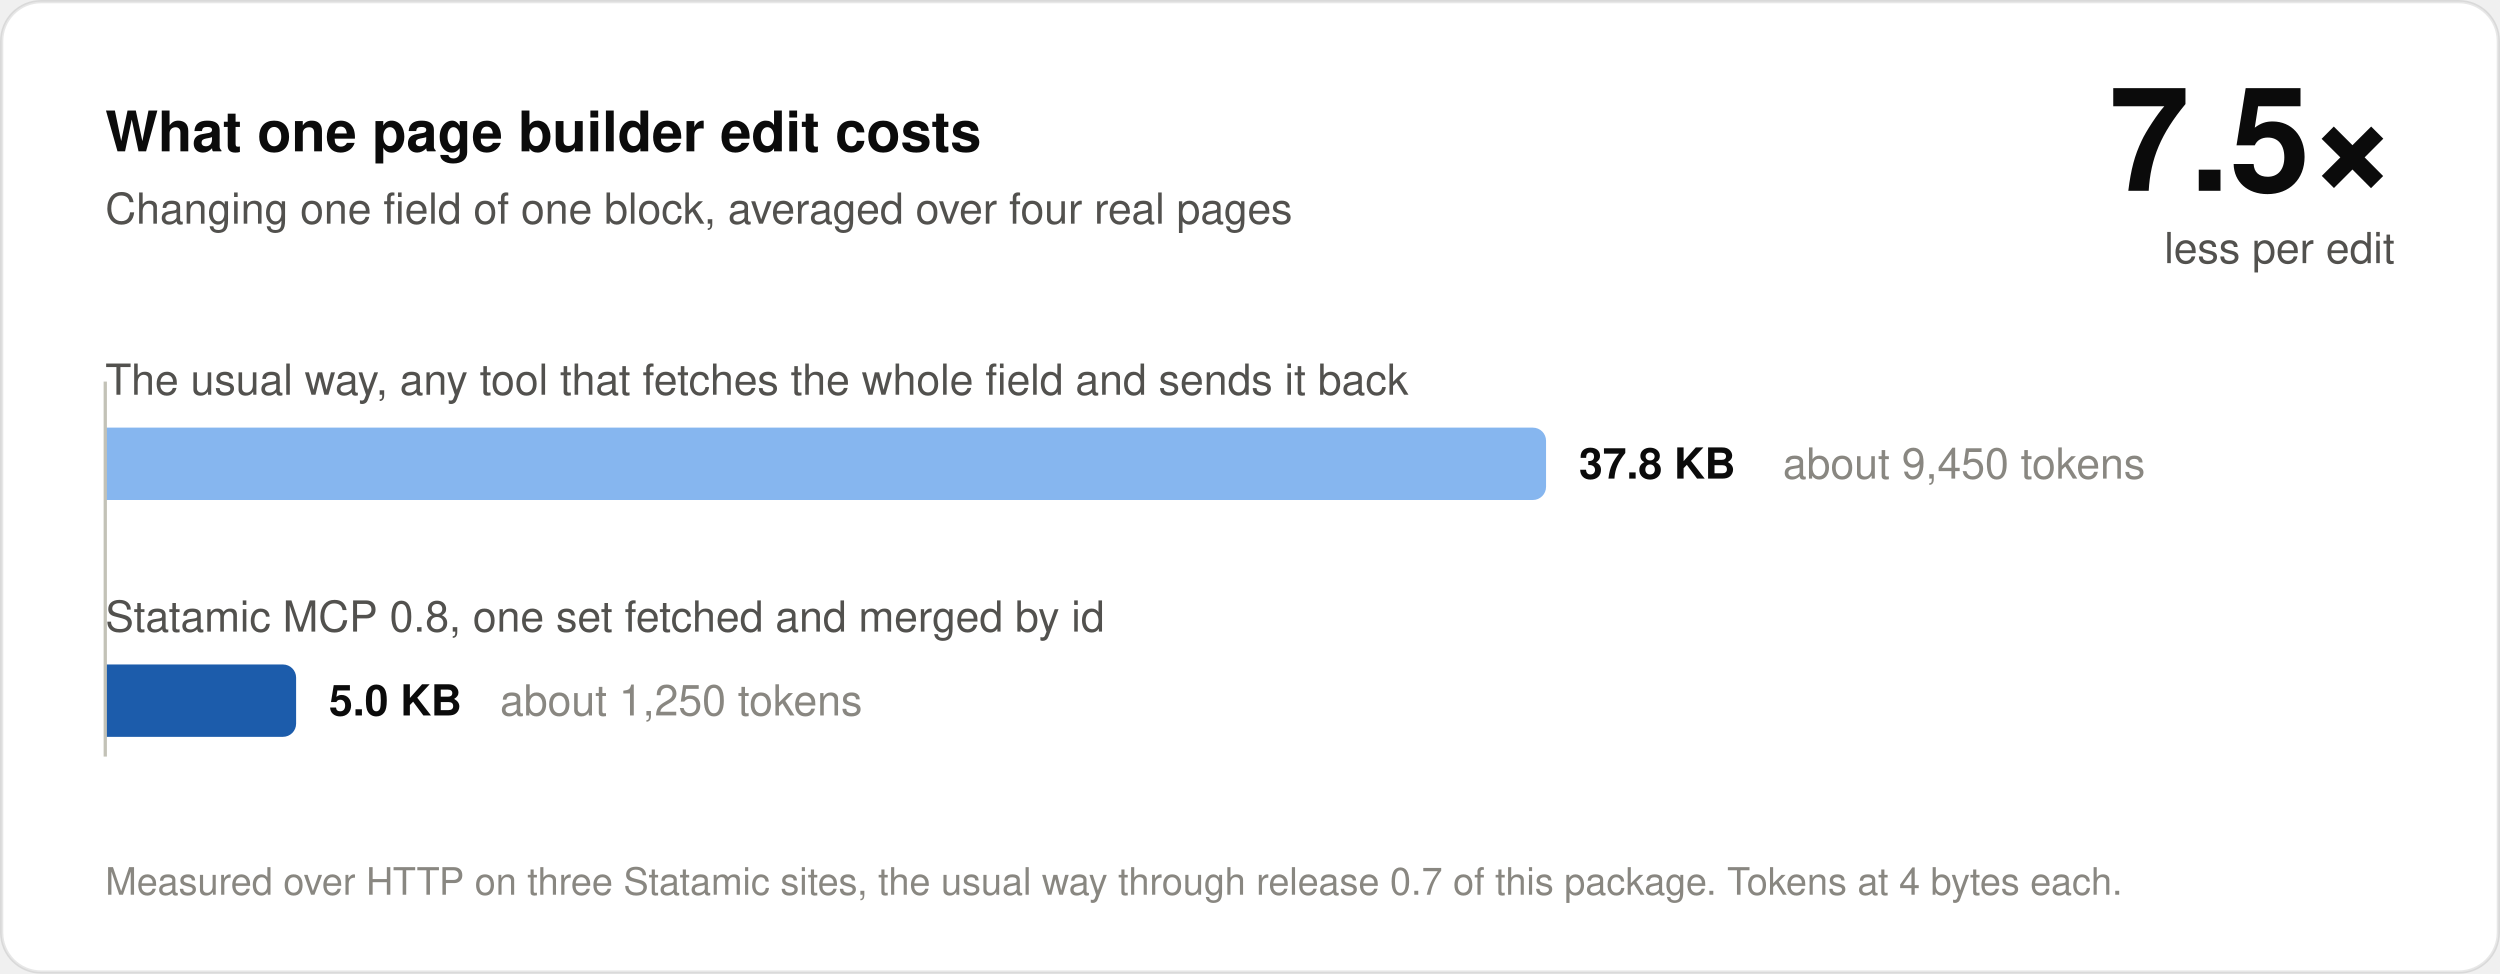
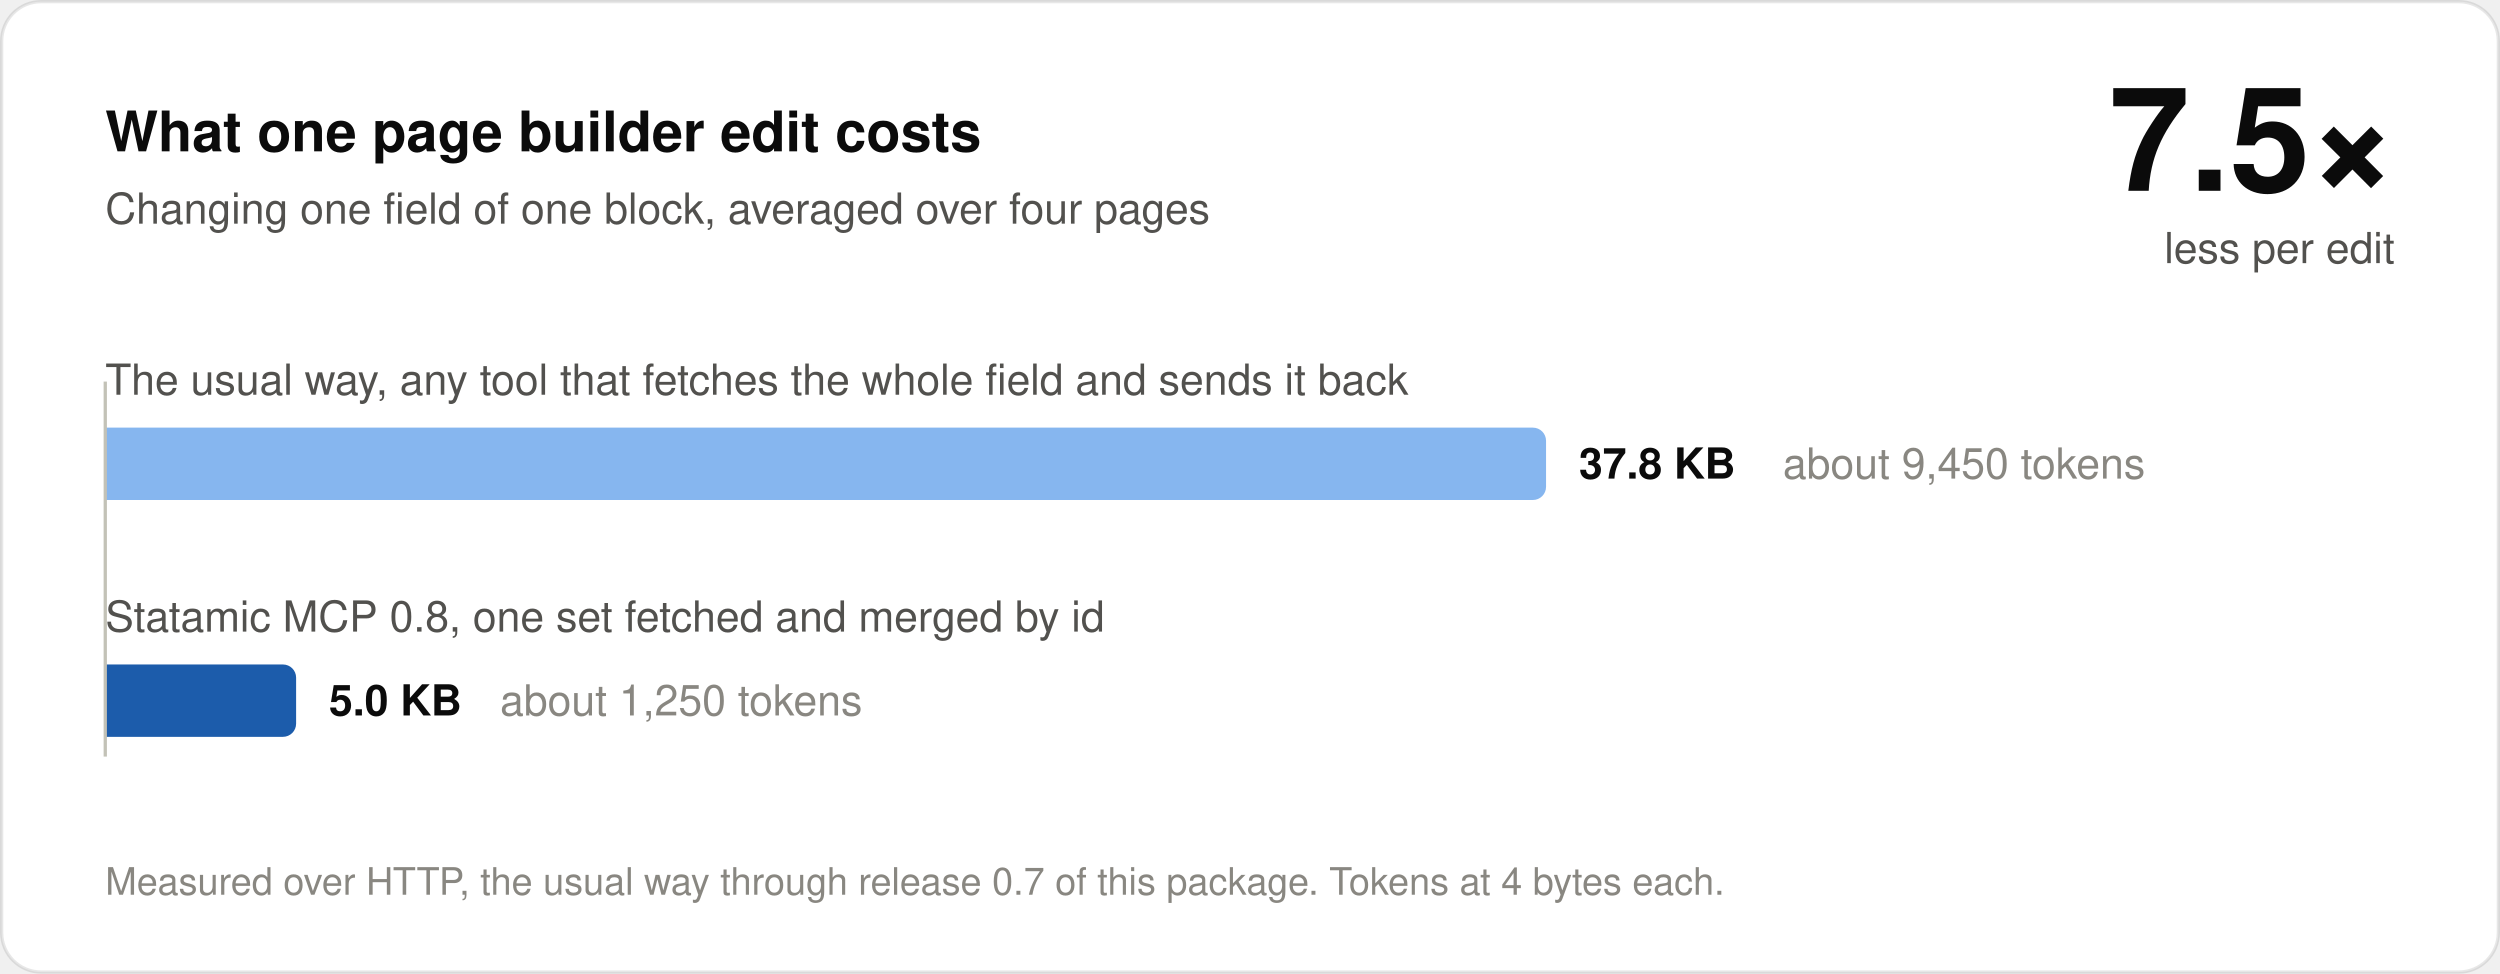
<svg xmlns="http://www.w3.org/2000/svg" width="760" height="296" viewBox="0 0 760 296" role="img" aria-labelledby="t d" font-family="system-ui, -apple-system, &quot;Segoe UI&quot;, Helvetica, Arial, sans-serif">
  <rect x="0.5" y="0.5" width="759" height="295" rx="12" fill="#ffffff" stroke="rgba(11,11,11,0.10)" />
  <text x="32" y="46" font-size="17" font-weight="600" fill="#0b0b0b">What one page builder edit costs</text>
-   <text x="32" y="68" font-size="13" fill="#52514e">Changing one field of one block, averaged over four real pages</text>
+   <text x="32" y="68" font-size="13" fill="#52514e">Changing one field of one block, averaged over four pages</text>
  <text x="32" y="120" font-size="13" fill="#52514e">The usual way, any tool that fetches the whole field and sends it back</text>
  <path d="M32 130 H466.0 a4 4 0 0 1 4 4 V148 a4 4 0 0 1 -4 4 H32 Z" fill="#86b6ef" />
  <text x="480.0" y="145.5" font-size="13" font-weight="600" fill="#0b0b0b">37.8 KB</text>
  <text x="542.0" y="145.5" font-size="13" fill="#898781">about 9,450 tokens</text>
  <text x="32" y="192" font-size="13" fill="#52514e">Statamic MCP 0.8, one set fetched and merged by id</text>
  <path d="M32 202 H86.017 a4 4 0 0 1 4 4 V220 a4 4 0 0 1 -4 4 H32 Z" fill="#1c5cab" />
  <text x="100.017" y="217.5" font-size="13" font-weight="600" fill="#0b0b0b">5.0 KB</text>
  <text x="152.017" y="217.5" font-size="13" fill="#898781">about 1,250 tokens</text>
  <line x1="32" y1="116" x2="32" y2="230" stroke="#c3c2b7" stroke-width="1" />
  <text x="728" y="58" font-size="44" font-weight="600" fill="#0b0b0b" text-anchor="end">7.5×</text>
  <text x="728" y="80" font-size="13" fill="#52514e" text-anchor="end">less per edit</text>
-   <text x="32" y="272" font-size="11.5" fill="#898781">Measured over HTTP on three Statamic sites, the usual way through release 0.7 of this package. Tokens at 4 bytes each.</text>
+   <text x="32" y="272" font-size="11.5" fill="#898781">Measured over HTTP, the usual way through release 0.7 of this package. Tokens at 4 bytes each.</text>
</svg>
